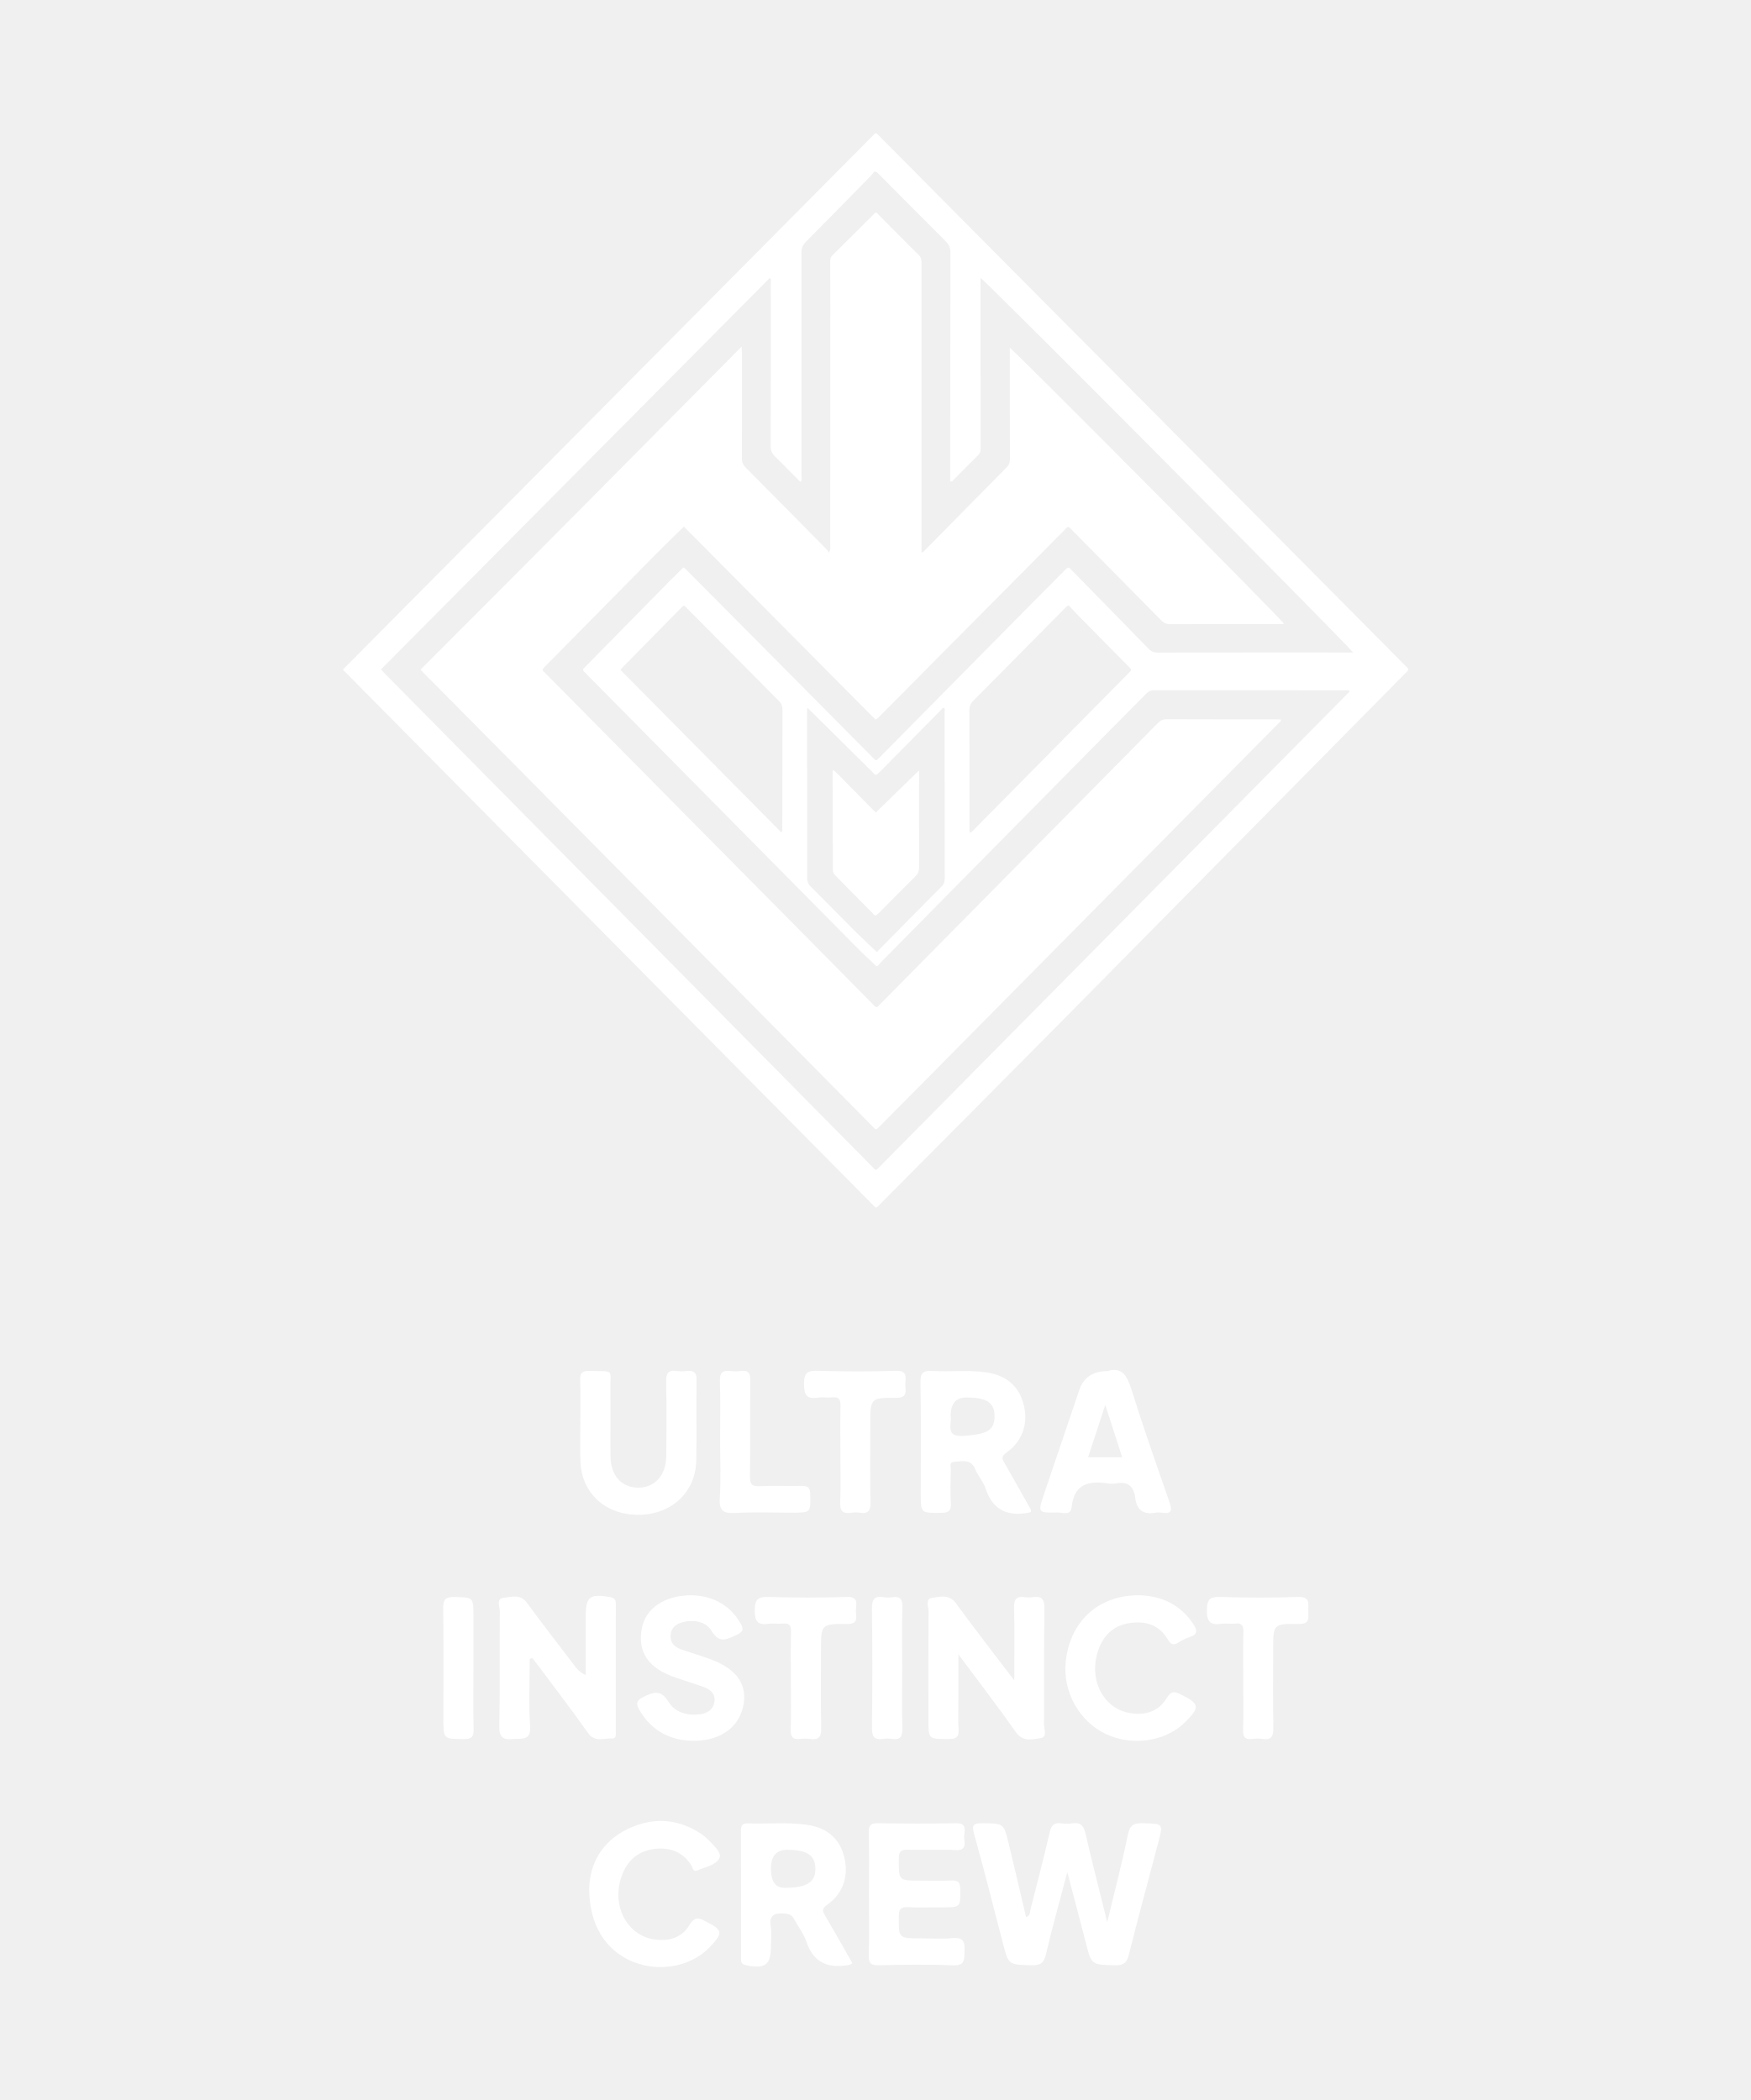
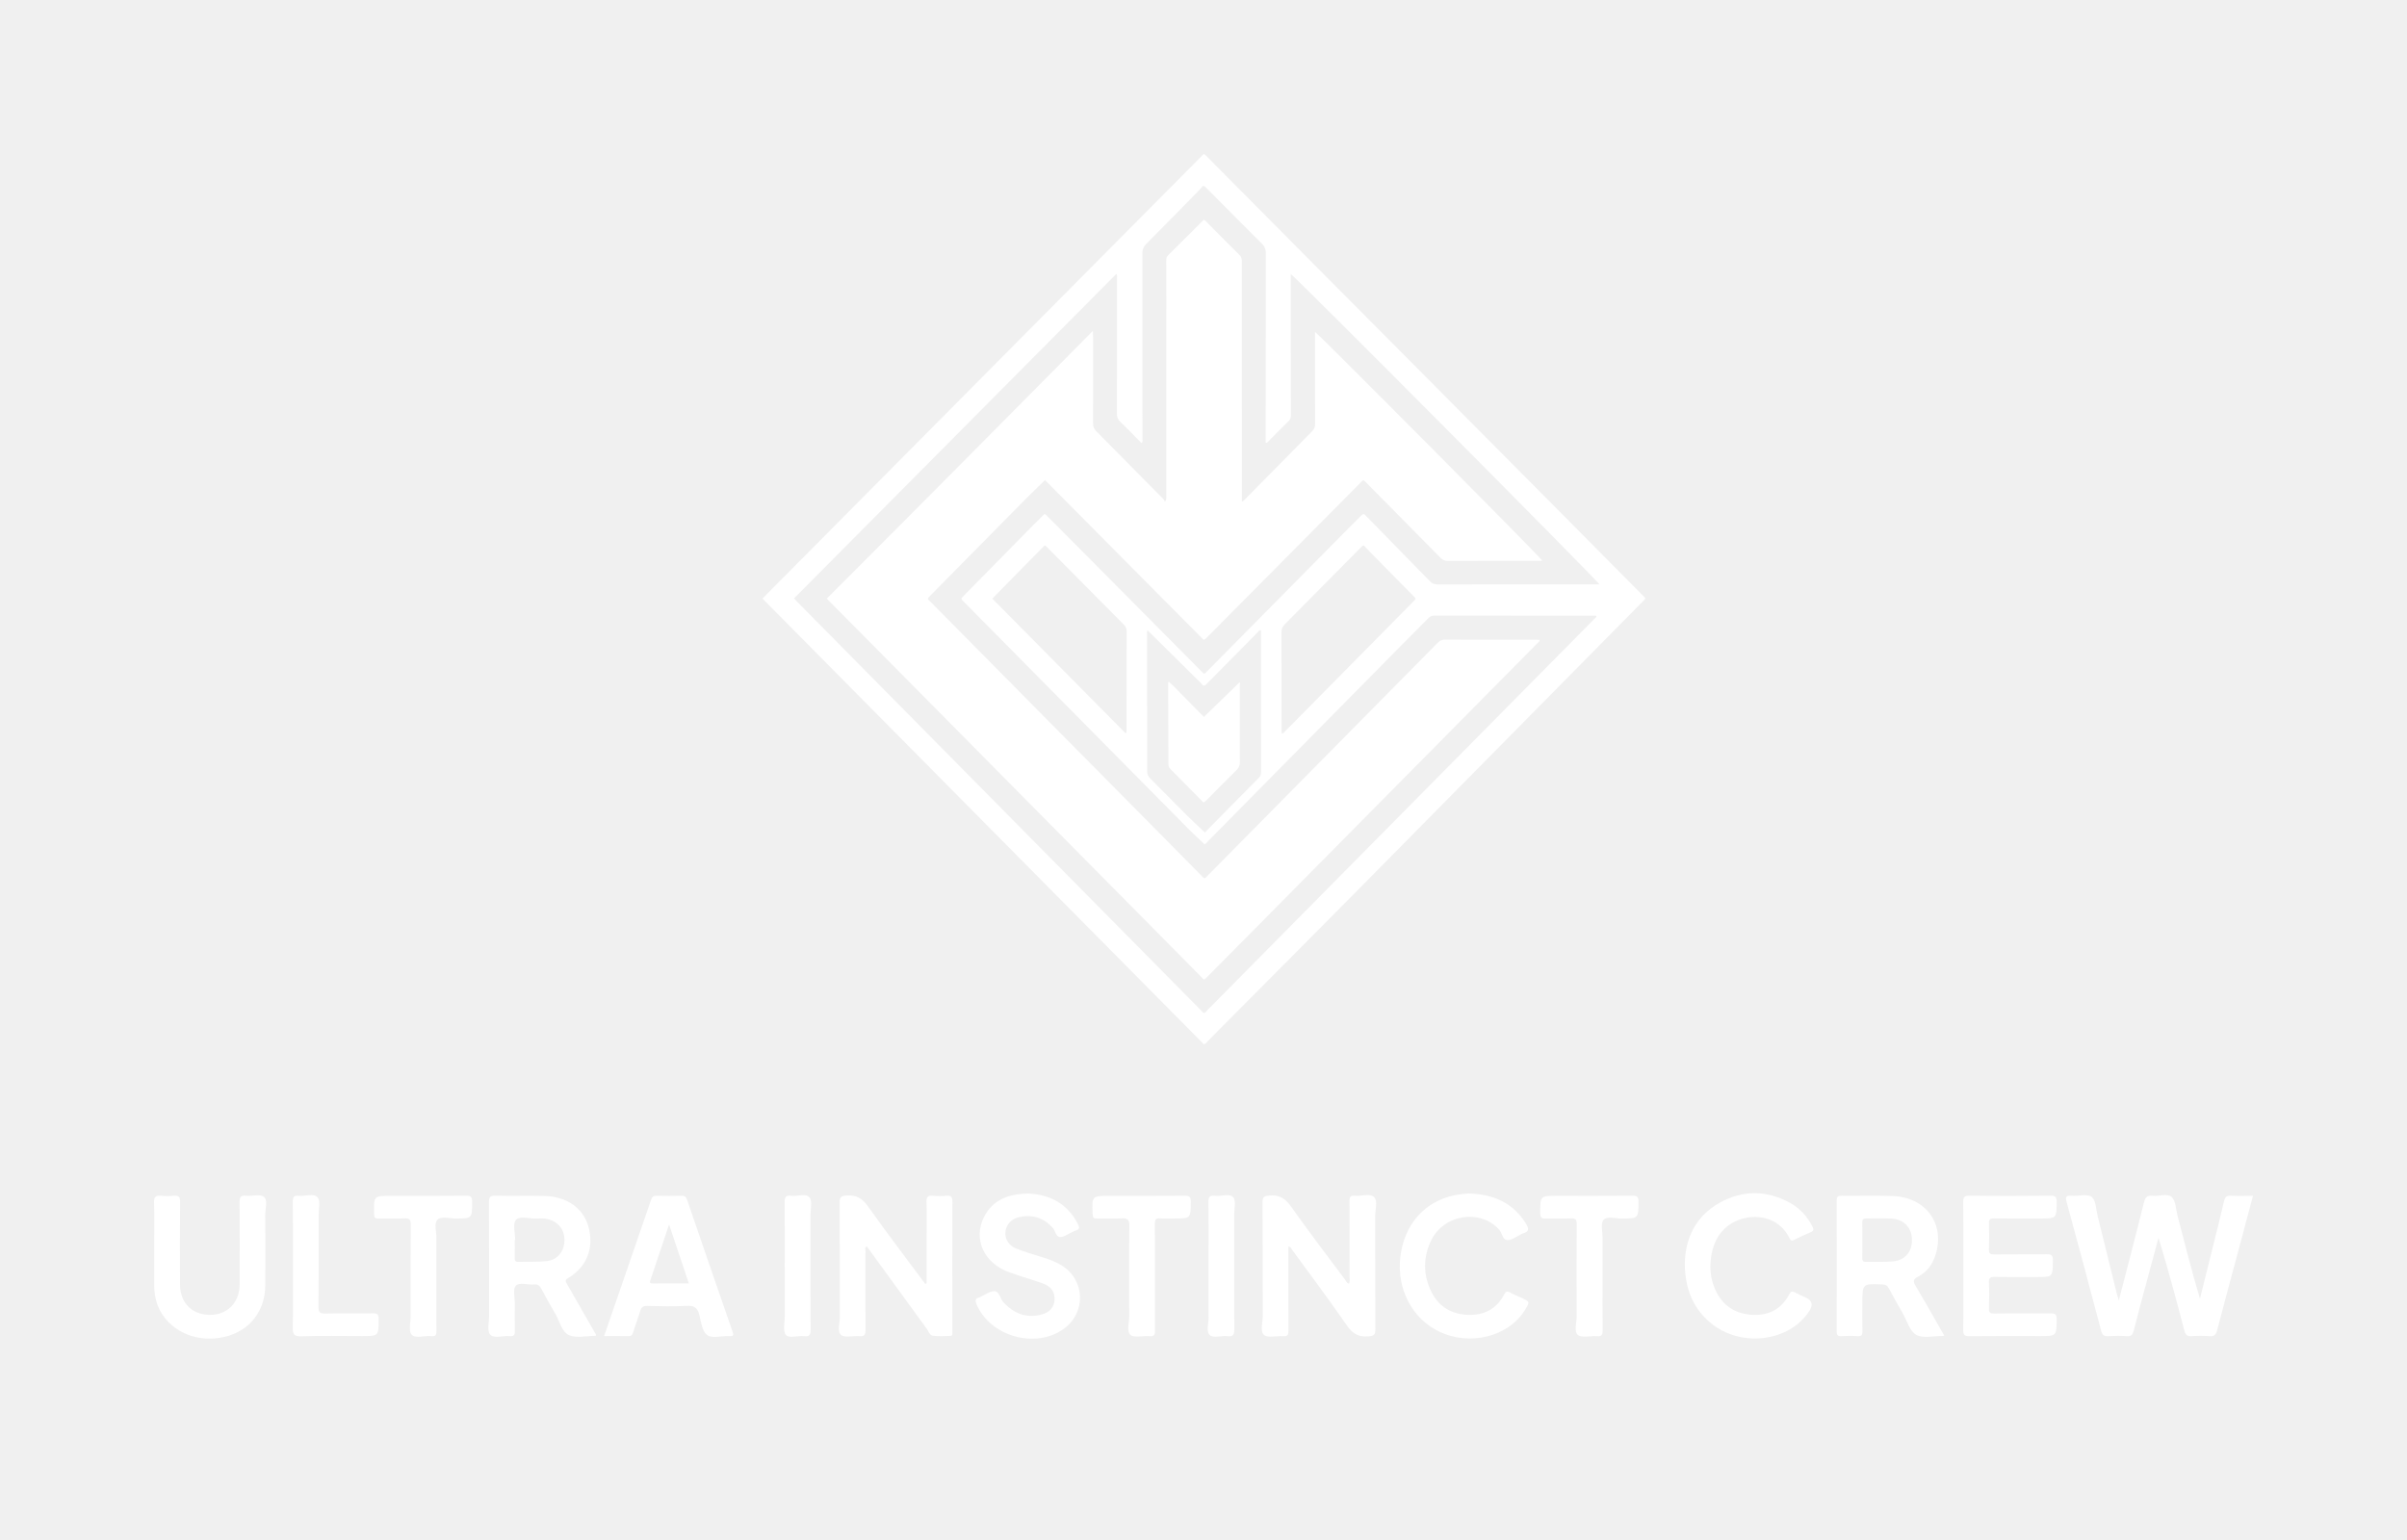
- <svg xmlns="http://www.w3.org/2000/svg" id="Ebene_1" viewBox="0 0 1000 1200">
+ <svg xmlns="http://www.w3.org/2000/svg" id="Ebene_1" viewBox="0 0 1000 640">
  <defs>
    <style>.cls-1{fill:#ffffff;stroke-width:0px;}</style>
  </defs>
-   <g id="Crest" transform="translate(161.28 39.332) scale(1.46)">
+   <g id="UIC-Crest" transform="translate(295.926 41.908) scale(0.87963)">
    <path class="cls-1" d="M232.184,445.745c-69.431-70.136-138.874-140.285-208.483-210.601C93.199,165.101,162.655,95.1,232.095,25.115c.854.325,1.319,1.006,1.875,1.565,15.938,16.052,31.861,32.12,47.802,48.169,15.547,15.652,31.117,31.281,46.665,46.932,24.674,24.838,49.34,49.684,74.004,74.532,12.22,12.311,24.432,24.63,36.64,36.953,2.082,2.102,2.034,1.584.034,3.611-44.582,45.174-89.146,90.366-133.761,135.508-21.296,21.548-42.69,43-64.037,64.497-2.422,2.439-4.819,4.903-7.251,7.331-.553.552-.994,1.263-1.882,1.532ZM156.88,195.203c.613.103.876.54,1.207.872,7.895,7.931,15.791,15.862,23.674,23.805,16.386,16.511,32.763,33.029,49.147,49.542,1.408,1.419,1.192,1.787,2.902-.002.055-.058.11-.116.166-.173,20.788-21.04,41.574-42.082,62.367-63.118,3.372-3.411,6.799-6.768,10.144-10.205.791-.812,1.357-.981,2.089-.034.291.377.665.689,1.001,1.032,9.791,10.005,19.598,19.995,29.35,30.038,1.031,1.061,2.042,1.507,3.531,1.504,24.846-.044,49.693-.029,74.539-.027.597,0,1.194,0,1.998,0-3.253-4.216-143.665-145.427-145.784-146.609,0,.699,0,1.318,0,1.937,0,11.438-.004,22.877.003,34.315.006,10.078.025,20.157.043,30.235.002,1.04-.01,1.954-.903,2.819-3.329,3.224-6.543,6.568-9.813,9.854-.254.256-.461.677-1.193.488,0-.691,0-1.459,0-2.227.015-29.116.015-58.231.082-87.347.004-1.827-.538-3.113-1.823-4.393-8.781-8.742-17.489-17.556-26.229-26.34-.376-.378-.66-.915-1.711-.972-.388.467-.904,1.188-1.518,1.813-8.394,8.563-16.773,17.141-25.235,25.636-1.29,1.295-1.792,2.578-1.789,4.388.055,29.195.048,58.391.035,87.587,0,.647.323,1.403-.433,2.07-3.347-3.377-6.616-6.774-10.006-10.044-1.191-1.149-1.627-2.319-1.622-3.971.059-21.197.047-42.394.034-63.59,0-.728.27-1.539-.301-2.317-50.787,51.146-101.465,102.183-152.201,153.278.583.65.982,1.135,1.422,1.581,12.582,12.74,25.169,25.477,37.754,38.214,50.905,51.518,101.81,103.036,152.717,154.553,2.006,2.03,1.472,2.073,3.56-.038,60.817-61.502,121.632-123.006,182.442-184.515.413-.418.991-.754,1.119-1.486-.35-.054-.572-.119-.795-.119-25.326-.004-50.652.005-75.978-.029-1.166-.002-1.915.441-2.682,1.218-4.658,4.725-9.367,9.399-14.028,14.122-29.928,30.327-59.847,60.663-89.779,90.985-.66.669-1.205,1.499-1.833,1.741-2.489-2.356-4.929-4.537-7.226-6.859-32.381-32.736-64.743-65.49-97.11-98.241-3.315-3.355-6.614-6.725-9.951-10.058-.621-.62-.819-1.104-.055-1.719.309-.249.559-.569.839-.854,10.815-11.003,21.627-22.008,32.449-33.004,1.785-1.813,3.613-3.585,5.383-5.338ZM269.111,298.987c.912-.367,1.361-1.055,1.912-1.609,3.832-3.856,7.646-7.728,11.466-11.596,16.121-16.324,32.242-32.648,48.362-48.973,1.757-1.779,1.666-1.479.058-3.11-6.342-6.432-12.693-12.856-19.03-19.294-1.451-1.474-2.857-2.992-4.212-4.414-.961.424-1.375,1.038-1.875,1.544-11.804,11.937-23.586,23.895-35.423,35.798-1.107,1.113-1.541,2.221-1.536,3.774.054,15.277.036,30.555.052,45.833,0,.615-.16,1.256.227,2.047ZM132.27,235.197c21.149,21.375,42.067,42.515,63,63.671.525-.584.374-1.079.375-1.529.019-15.585.013-31.169.063-46.754.004-1.325-.472-2.245-1.363-3.143-11.929-12.018-23.834-24.059-35.755-36.084-1.55-1.563-1.274-1.677-2.907-.018-6.781,6.886-13.556,13.778-20.33,20.671-1,1.018-1.985,2.051-3.081,3.186ZM205.581,250.15c-.404.488-.233,1.063-.232,1.59.012,21.665.047,43.33.034,64.994,0,1.389.424,2.371,1.405,3.348,5.772,5.752,11.457,11.592,17.224,17.349,2.761,2.756,5.638,5.394,8.628,8.244.176-.019.442-.457.77-.789,8.247-8.362,16.47-16.747,24.758-25.068.917-.921,1.024-1.873,1.023-3.009-.016-21.745-.016-43.49-.04-65.234,0-.498.296-1.113-.309-1.523-.75.216-1.112.88-1.601,1.375-7.582,7.671-15.153,15.354-22.728,23.032-.449.455-.917.89-1.371,1.34-.628.621-1.21.679-1.785-.085-.239-.317-.541-.587-.825-.868-8.285-8.201-16.571-16.402-24.95-24.694Z" />
    <path class="cls-1" d="M391.919,217.142c-.593.355-1.237.165-1.838.166-14.222.017-28.444-.01-42.666.057-1.507.007-2.498-.485-3.518-1.522-11.492-11.684-23.023-23.33-34.552-34.978-2.125-2.147-1.634-2.023-3.588-.054-23.878,24.059-47.744,48.131-71.619,72.193-.557.561-1.035,1.223-2.034,1.7-24.965-25.156-49.987-50.369-74.956-75.529-3.312,3.24-6.496,6.266-9.582,9.388-14.726,14.895-29.427,29.815-44.135,44.727-2.219,2.25-1.948,1.778.062,3.812,19.837,20.072,39.679,40.139,59.527,60.2,15.855,16.026,31.722,32.04,47.577,48.066,6.69,6.763,13.36,13.547,20.047,20.313.555.561,1.017,1.235,1.764,1.596.63-.053.921-.576,1.291-.951,36.301-36.734,72.599-73.473,108.873-110.234,1.016-1.03,1.998-1.555,3.517-1.548,14.222.068,28.444.042,42.666.05.682,0,1.364.065,2.078.101-.108.784-.634,1.059-1.001,1.43-43.955,44.457-87.916,88.908-131.881,133.356-7.871,7.957-15.757,15.899-23.636,23.848-.169.17-.339.339-.509.508-1.792,1.778-1.459,1.488-2.899.041-2.763-2.777-5.503-5.577-8.258-8.362-43.802-44.271-87.602-88.544-131.408-132.811-12.034-12.16-24.084-24.305-36.125-36.458-.281-.283-.547-.58-1.026-1.09,41.899-41.891,83.586-83.973,125.635-126.432.06,1.305.125,2.065.126,2.825.009,13.599.036,27.198-.025,40.797-.007,1.579.468,2.681,1.559,3.779,10.597,10.658,21.153,21.357,31.707,32.058.273.277.397.703.693,1.249.889-1.234.616-2.122.617-2.925.024-31.118.029-62.235.032-93.353,0-5.84-.015-11.679-.036-17.518-.004-.973.041-1.838.832-2.619,5.632-5.556,11.221-11.155,16.884-16.802.631.067.971.644,1.392,1.067,5.185,5.215,10.324,10.477,15.565,15.636,1.013.997,1.035,2.045,1.035,3.245-.004,17.519,0,35.037.003,52.556.005,19.279.012,38.557.018,57.836,0,.86,0,1.72,0,2.801.828-.278,1.189-.806,1.602-1.226,10.55-10.703,21.08-21.427,31.66-32.101.989-.998,1.329-1.995,1.324-3.368-.05-13.679-.036-27.358-.04-41.037,0-.784,0-1.567,0-2.425,1.913,1.113,105.824,105.73,107.25,107.941Z" />
    <path class="cls-1" d="M231.946,331.452c-5.19-5.26-10.34-10.501-15.525-15.708-.666-.669-.993-1.331-.994-2.296-.018-12.87-.073-25.739-.114-38.609,0-.061.072-.122.239-.39,2.086,1.567,3.708,3.582,5.534,5.368,1.884,1.843,3.703,3.753,5.554,5.63,1.838,1.862,3.681,3.719,5.565,5.622,5.684-5.523,11.257-10.94,16.849-16.374.29.502.099,1.144.099,1.745.008,11.991-.03,23.981.024,35.972.007,1.563-.446,2.662-1.559,3.755-4.56,4.477-9.023,9.052-13.535,13.579-.557.559-1.037,1.221-2.137,1.707Z" />
  </g>
-   <g id="Wordmark-ULTRA" transform="translate(-437.642 605.888) scale(1.44)">
-     <path class="cls-1" d="M712.924,179.22c-.317.123-.45.197-.593.226-8.572,1.731-14.614-.863-17.463-9.676-.849-2.626-2.964-4.821-4.004-7.412-1.747-4.354-5.297-3.176-8.429-3.028-2.002.094-1.3,1.987-1.32,3.157-.077,4.481-.19,8.971.025,13.443.139,2.89-.92,3.612-3.699,3.646-8.25.102-8.248.226-8.248-7.928,0-14.608.156-29.22-.105-43.824-.069-3.884,1.115-4.8,4.746-4.566,6.955.449,13.957-.417,20.911.513,7.372.986,12.796,4.56,15.028,11.902,2.358,7.757.094,15.278-6.456,19.891-2.527,1.779-1.693,2.855-.669,4.639,3.461,6.029,6.858,12.096,10.269,18.153.068.12.008.312.008.863ZM681.067,141.124c.531,3.398-2.339,8.455,5.25,7.899,8.955-.657,12.046-1.991,12.166-7.504.122-5.597-2.965-7.718-11.236-7.72q-6.169-.002-6.18,7.325Z" />
-     <path class="cls-1" d="M743.35,123.327c5.502-1.76,7.671,1.633,9.402,7.168,4.689,14.994,9.915,29.822,15.072,44.666,1.098,3.16,1.233,5.032-2.956,4.361-.81-.13-1.683-.146-2.486.003-4.795.887-7.508-1.035-8.084-5.877-.55-4.627-2.954-6.675-7.689-5.734-.959.191-2.008.154-2.983.008-7.622-1.141-13.594-.035-14.55,9.385-.361,3.559-3.642,2.096-5.681,2.138-7.775.159-7.78.07-5.294-7.277,4.666-13.787,9.338-27.571,14.004-41.358q2.532-7.481,11.247-7.482ZM742.405,136.738c-2.502,7.639-4.621,14.108-6.814,20.805h13.53c-2.16-6.692-4.222-13.079-6.715-20.805Z" />
-     <path class="cls-1" d="M534.145,143.144c0-5.315.165-10.637-.064-15.941-.13-3.009.682-4.06,3.853-3.953,10.088.34,8.003-1.112,8.144,8.119.132,8.634-.042,17.273.054,25.908.083,7.478,4.306,12.187,10.799,12.31,6.614.125,11.219-4.803,11.31-12.442.117-9.798.164-19.6-.042-29.395-.07-3.338.651-5.022,4.308-4.462,1.3.199,2.667.143,3.984.009,2.705-.276,3.817.583,3.77,3.554-.168,10.627.087,21.261-.109,31.886-.235,12.733-9.944,21.676-23.114,21.62-13.095-.055-22.411-8.655-22.846-21.269-.183-5.308-.03-10.628-.03-15.943h-.016Z" />
-     <path class="cls-1" d="M637.318,156.31c0-6.308-.125-12.62.058-18.924.078-2.704-.541-3.986-3.492-3.618-1.801.224-3.689-.193-5.473.088-4.341.684-5.489-.874-5.526-5.289-.037-4.532,1.3-5.493,5.577-5.359,10.296.324,20.616.322,30.913.011,4.952-.149,3.661,3.004,3.719,5.563.056,2.5.954,5.169-3.603,5.146-10.307-.052-10.308.209-10.308,10.553s-.124,20.588.073,30.877c.062,3.221-.77,4.664-4.125,4.183-1.14-.164-2.347-.175-3.483.002-3.481.54-4.577-.78-4.411-4.312.295-6.295.083-12.613.083-18.921Z" />
-     <path class="cls-1" d="M589.598,150.85c0-7.81.176-15.626-.082-23.427-.112-3.364.973-4.539,4.207-4.139,1.311.162,2.681.18,3.986-.004,3.124-.44,3.921.836,3.881,3.88-.166,12.627.023,25.258-.138,37.885-.038,2.961.563,4.121,3.786,3.958,5.477-.277,10.979,0,16.468-.111,2.339-.047,3.563.281,3.636,3.16.189,7.472.358,7.468-7.297,7.468-7.488,0-14.991-.296-22.457.108-4.668.253-6.43-.814-6.114-5.854.477-7.614.124-15.28.125-22.924Z" />
-   </g>
-   <g id="Wordmark-INSTINCT" transform="translate(-516.64 605.888) scale(1.44)">
-     <path class="cls-1" d="M568.934,237.512c0,8.863-.445,17.755.154,26.577.411,6.063-3.11,4.919-6.684,5.255-4.32.406-5.639-.834-5.541-5.368.325-15.106.063-30.223.201-45.335.017-1.837-1.594-5.05,1.583-5.36,2.993-.292,6.52-1.624,9.116,1.918,6.182,8.435,12.601,16.697,18.94,25.016,1.051,1.379,2.18,2.697,4.435,3.755v-23.075c0-8.129,1.59-9.318,9.801-7.866,2.16.382,2.142,1.59,2.141,3.145-.009,16.607.002,33.215-.021,49.822-.002,1.237.418,3.208-1.456,3.108-3.231-.172-6.815,1.664-9.52-2.149-6.243-8.798-12.796-17.375-19.233-26.035-.932-1.254-1.915-2.47-2.874-3.704l-1.041.297Z" />
-     <path class="cls-1" d="M761.163,246.07c0-10.456.149-19.531-.077-28.597-.084-3.367.684-5.008,4.306-4.42.972.158,2.01.149,2.986.001,3.626-.548,4.817.692,4.754,4.558-.248,15.273-.046,30.553-.173,45.829-.016,1.896,1.486,5.113-1.331,5.533-3.27.488-7.001,1.649-9.834-2.381-7.051-10.031-14.542-19.752-22.795-30.861v17.253c0,4.151-.2,8.315.065,12.45.202,3.158-.959,3.902-3.967,3.895-7.989-.018-7.989.128-7.989-7.697,0-14.281-.064-28.562.077-42.842.018-1.867-1.564-5.077,1.365-5.471,3.116-.42,6.742-1.608,9.476,2.146,7.23,9.928,14.792,19.614,23.139,30.604Z" />
-     <path class="cls-1" d="M633.062,212.273c7.893.227,14.816,3.312,19.355,10.901,1.367,2.286,1.498,3.554-1.379,4.83-3.859,1.711-6.825,3.722-9.98-1.617-2.17-3.671-6.836-4.489-11.222-3.485-2.799.64-4.904,2.285-5.024,5.388-.111,2.848,1.594,4.593,4.202,5.479,3.448,1.172,6.912,2.299,10.366,3.453,10.836,3.62,15.686,9.625,14.472,17.908-1.289,8.791-8.394,14.614-18.973,14.887-9.668.249-17.374-3.592-22.421-12.173-1.486-2.525-1.253-3.83,1.63-5.238,4.065-1.987,6.921-2.927,9.927,1.985,2.536,4.144,7.329,5.553,12.309,4.939,3.019-.373,5.488-1.816,5.909-5.098.407-3.183-1.756-4.84-4.431-5.796-3.739-1.337-7.548-2.481-11.297-3.791-10.527-3.681-14.758-9.901-13.14-19.223,1.392-8.02,8.994-13.341,19.699-13.347Z" />
-     <path class="cls-1" d="M810.562,212.273c8.611.182,16.384,3.414,21.684,11.53,1.558,2.385,1.752,4.085-1.501,5.067-1.567.473-3.072,1.285-4.463,2.167-2.007,1.272-3.036.762-4.226-1.255-3.352-5.684-8.616-7.381-14.939-6.492-6.442.906-10.478,4.715-12.569,10.636-4.135,11.711,1.857,23.472,12.813,25.158,5.894.907,11.152-.741,14.248-5.963,1.834-3.093,3.294-2.625,5.812-1.385,7.233,3.563,7.494,4.964,1.602,10.851-7.739,7.732-20.986,9.734-31.512,4.762-10.584-5-17.16-16.804-15.943-28.616,1.647-15.981,12.808-26.438,28.993-26.459Z" />
-     <path class="cls-1" d="M672.531,246.244c0-6.469-.121-12.942.059-19.406.073-2.61-.683-3.604-3.326-3.314-1.805.198-3.683-.183-5.47.082-4.271.632-5.58-.755-5.586-5.285-.006-4.568,1.367-5.493,5.622-5.363,10.288.313,20.6.337,30.887.002,5.086-.165,3.556,3.108,3.62,5.576.062,2.398,1.17,5.193-3.496,5.148-10.357-.099-10.359.171-10.359,10.495,0,10.284-.155,20.572.085,30.851.083,3.546-1.048,4.749-4.444,4.27-1.303-.184-2.668-.158-3.979-.004-2.846.334-3.748-.817-3.669-3.645.181-6.464.057-12.937.057-19.406Z" />
-     <path class="cls-1" d="M852.005,246.33c0-6.474-.093-12.951.048-19.422.053-2.441-.412-3.741-3.212-3.39-1.8.225-3.684-.176-5.474.085-4.437.648-5.876-.863-5.783-5.519.083-4.187,1.173-5.251,5.294-5.125,10.297.315,20.618.353,30.912-.008,4.682-.164,4.073,2.505,4.015,5.31-.055,2.658,1.004,5.513-3.858,5.424-10.073-.184-10.078.108-10.078,10.278,0,10.293-.132,20.588.075,30.876.068,3.385-.739,4.995-4.358,4.457-1.301-.193-2.673-.169-3.981-.003-2.797.356-3.759-.646-3.665-3.543.209-6.468.065-12.947.065-19.421Z" />
-     <path class="cls-1" d="M716.706,241.286c0,7.954-.134,15.912.065,23.861.08,3.207-.8,4.656-4.158,4.128-1.133-.178-2.34-.171-3.476-.002-3.489.521-4.473-.867-4.433-4.351.181-15.741.201-31.486-.011-47.226-.05-3.705.888-5.25,4.671-4.635,1.132.184,2.337.16,3.476.003,3.064-.421,4.013.774,3.935,3.864-.206,8.115-.07,16.238-.07,24.358Z" />
-     <path class="cls-1" d="M546.594,241.061c0,8.127-.134,16.258.069,24.38.076,3.051-.786,3.932-3.886,3.906-8.091-.068-8.092.098-8.092-8.17,0-14.596.117-29.194-.084-43.787-.049-3.554,1.035-4.478,4.478-4.403,7.511.163,7.515-.02,7.515,7.673,0,6.8,0,13.601,0,20.401Z" />
-   </g>
-   <g id="Wordmark-CREW" transform="translate(-431.248 605.888) scale(1.44)">
-     <path class="cls-1" d="M738.739,342.025c2.997-12.491,5.915-23.55,8.191-34.738.794-3.906,2.439-4.626,5.949-4.537,8.087.204,8.119.056,6.112,7.68-3.879,14.74-7.919,29.44-11.596,44.23-.832,3.346-1.985,4.547-5.568,4.452-9.312-.247-9.285-.055-11.562-8.888-2.302-8.93-4.676-17.841-7.363-28.076-3.112,11.813-6.029,22.146-8.474,32.589-.808,3.45-2.142,4.454-5.631,4.367-9.214-.229-9.189-.054-11.5-8.958-3.746-14.433-7.399-28.893-11.4-43.256-1.014-3.643-.065-4.16,3.275-4.135,8.489.064,8.523-.08,10.495,8.129,2.321,9.665,4.577,19.347,6.875,29.08,1.723-.411,1.483-1.9,1.775-3.058,2.554-10.122,5.218-20.219,7.566-30.389.639-2.766,1.582-4.138,4.557-3.73,1.47.202,3.019.22,4.483-.002,3.39-.514,4.52,1.144,5.231,4.214,2.613,11.286,5.494,22.511,8.587,35.027Z" />
-     <path class="cls-1" d="M637.646,358.289c-.751.465-.867.587-1.002.614-8.278,1.637-14.374-.503-17.277-9.228-1.028-3.089-3.211-5.783-4.738-8.723-.768-1.478-1.725-2.142-3.451-2.311-4.047-.397-6.769.145-5.911,5.298.404,2.425.069,4.973.069,7.466,0,7.646-2.298,9.311-10.048,7.65-1.943-.416-1.829-1.548-1.829-2.872-.005-16.782.02-33.564-.034-50.345-.007-1.993.364-3.126,2.691-3.034,7.804.308,15.639-.558,23.422.549,7.193,1.023,12.459,4.66,14.583,11.783,2.369,7.944.066,15.395-6.415,19.919-2.382,1.663-1.884,2.648-.781,4.523,3.6,6.119,7.07,12.315,10.722,18.713ZM605.327,320.762q0,7.609,5.313,7.612c8.952.005,12.443-2.191,12.315-7.748-.12-5.202-3.363-7.331-11.173-7.334q-6.455-.003-6.455,7.47Z" />
-     <path class="cls-1" d="M644.218,330.817c0-8.133.107-16.267-.059-24.397-.057-2.782.71-3.718,3.596-3.672,10.301.162,20.609.196,30.909.008,5.201-.095,3.072,3.577,3.326,5.893.262,2.382.807,4.994-3.437,4.756-6.295-.354-12.63.056-18.938-.157-2.88-.097-3.548.854-3.557,3.616-.028,8.66-.153,8.66,8.429,8.66,4.155,0,8.316.136,12.462-.05,2.537-.114,3.418.575,3.466,3.274.131,7.379.277,7.377-7.289,7.377-4.487,0-8.982.161-13.459-.058-2.816-.138-3.598.759-3.613,3.577-.048,8.785-.178,8.784,8.802,8.784,4.155,0,8.342.322,12.455-.089,4.226-.423,5.011,1.349,4.827,5.058-.163,3.303.37,5.979-4.678,5.753-9.785-.439-19.607-.253-29.408-.055-3.079.062-3.986-.799-3.907-3.881.209-8.127.071-16.263.071-24.396Z" />
-     <path class="cls-1" d="M533.244,328.378c.27-9.225,4.769-18.281,15.215-23.321,9.954-4.803,19.934-4.285,29.31,1.989,1.095.733,2.095,1.642,3.022,2.584,1.99,2.024,5.066,4.936,4.108,6.911-1.412,2.912-5.676,3.571-8.827,4.964-1.651.73-1.768-1.142-2.294-1.98-3.276-5.215-8.076-7.16-14.013-6.641-6.394.559-10.83,3.942-13.249,9.811-4.945,11.999,1.327,24.737,12.928,26.224,5.499.705,10.606-.816,13.459-5.639,2.061-3.484,3.655-3.076,6.573-1.581,6.775,3.471,7.017,4.5,1.53,10.254-7.324,7.678-19.917,10.05-30.48,5.741-10.819-4.414-17.459-14.85-17.282-29.316Z" />
+   <g id="UIC-Wordmark" transform="translate(64 495.875) scale(2.44924)">
+     <path class="cls-1" d="M333.275,18.202c1.496-5.791,2.929-11.228,4.28-16.685.222-.898.589-1.163,1.448-1.079,1.104.109,2.526-.444,3.242.214.695.639.699,2.043.977,3.119,1.217,4.708,2.422,9.419,3.818,14.139.726-2.922,1.452-5.843,2.177-8.766.643-2.595,1.312-5.184,1.906-7.791.166-.729.466-.962,1.2-.922,1.192.065,2.39.017,3.706.017-.616,2.324-1.201,4.553-1.797,6.779-1.435,5.356-2.891,10.706-4.294,16.071-.201.77-.532,1.012-1.303.956-.994-.072-2.001-.072-2.995,0-.802.058-1.07-.251-1.266-1.007-1.357-5.231-2.772-10.447-4.364-15.688-.676,2.509-1.356,5.018-2.028,7.528-.733,2.736-1.483,5.467-2.172,8.214-.173.691-.413,1.012-1.185.955-1.033-.077-2.079-.062-3.115-.004-.708.04-1.037-.169-1.227-.893-1.922-7.29-3.859-14.577-5.857-21.847-.278-1.011-.009-1.14.879-1.078,1.15.08,2.637-.365,3.367.203.73.568.729,2.1,1.008,3.219,1.089,4.375,2.162,8.754,3.243,13.131.075.305.174.605.351,1.214Z" />
+     <path class="cls-1" d="M131.049,15.321V7.092c0-1.879.049-3.76-.022-5.636-.033-.875.274-1.09,1.076-1.021.754.065,1.524.073,2.276-.002.86-.086,1.054.231,1.049,1.062-.035,6.516-.019,13.033-.019,19.549,0,.84.006,1.679-.003,2.519-.003.257.108.636-.31.648-.997.029-2.008.096-2.99-.029-.559-.071-.743-.779-1.064-1.218-3.385-4.634-6.756-9.28-10.146-13.943-.383.196-.221.508-.221.739-.01,4.478-.028,8.955.01,13.433.007.812-.182,1.136-1.039,1.061-1.066-.093-2.48.325-3.122-.216-.673-.567-.198-2.025-.201-3.091-.019-6.436.007-12.873-.028-19.31-.005-.888.152-1.163,1.141-1.24,1.709-.133,2.716.492,3.699,1.881,3.13,4.424,6.426,8.732,9.657,13.085.086-.014.172-.028.259-.042Z" />
+     <path class="cls-1" d="M192.409,9.054c0,.398,0,.778,0,1.157,0,4.358-.013,8.715.014,13.073.004.679-.08,1.035-.888.971-1.111-.088-2.569.357-3.253-.198-.716-.581-.215-2.096-.219-3.2-.021-6.436.009-12.873-.033-19.309-.006-.902.241-1.053,1.115-1.144,1.709-.177,2.729.462,3.71,1.851,2.972,4.206,6.103,8.299,9.182,12.429.175.235.255.586.639.657.239-.371.108-.772.109-1.146.012-4.278.025-8.555-.009-12.833-.006-.729.165-1,.923-.926,1.104.108,2.552-.448,3.234.21.689.663.203,2.117.206,3.222.019,6.396-.007,12.793.028,19.189.005.883-.163,1.147-1.136,1.233-1.708.151-2.724-.446-3.699-1.856-2.997-4.334-6.16-8.552-9.265-12.81-.15-.206-.205-.527-.658-.57Z" />
+     <path class="cls-1" d="M74.919,24.198c-1.558.003-3.267.445-4.535-.115-1.228-.542-1.576-2.372-2.32-3.629-.812-1.371-1.588-2.765-2.334-4.173-.288-.545-.587-.877-1.271-.802-1.062.117-2.482-.441-3.101.234-.524.572-.158,1.969-.165,3.001-.011,1.559-.037,3.119.013,4.676.023.696-.211.923-.879.854-1.137-.117-2.622.494-3.318-.258-.546-.589-.174-2.047-.175-3.119-.007-6.435.015-12.871-.024-19.306-.005-.878.178-1.16,1.105-1.137,2.756.071,5.515-.019,8.272.045,3.835.089,6.619,2.064,7.494,5.208.999,3.593-.248,6.822-3.452,8.727-.577.343-.44.557-.193.984,1.656,2.863,3.291,5.738,4.93,8.611.014.025-.015.076-.044.198ZM61.259,7.905c-.026,0-.052,0-.078,0,0,.999.013,1.998-.006,2.997-.009.458.044.769.627.75,1.595-.052,3.204.045,4.785-.127,1.847-.202,2.964-1.595,3.026-3.445.062-1.849-.987-3.21-2.789-3.67-.674-.172-1.353-.136-2.026-.108-1.18.049-2.761-.523-3.421.248-.569.664-.118,2.203-.118,3.356Z" />
+     <path class="cls-1" d="M303.67,24.172c-.198.039-.238.053-.277.053-1.516-.014-3.301.459-4.471-.186-1.104-.608-1.571-2.385-2.299-3.659-.811-1.419-1.613-2.844-2.389-4.283-.235-.436-.514-.6-1.023-.621-3.435-.143-3.435-.156-3.435,3.204,0,1.56-.027,3.12.013,4.678.016.635-.096.946-.827.894-.915-.065-1.84-.054-2.757-.002-.653.037-.787-.211-.785-.822.02-7.398.021-14.796-.002-22.194-.002-.653.21-.804.822-.797,2.878.031,5.76-.056,8.635.04,5.659.189,8.941,4.676,7.334,9.923-.501,1.637-1.458,2.97-2.971,3.75-.948.488-.856.875-.386,1.661,1.631,2.729,3.181,5.506,4.817,8.361ZM289.772,7.98c0,1,.015,1.999-.007,2.999-.01.435.086.682.584.671,1.557-.033,3.126.063,4.671-.09,2.07-.205,3.238-1.704,3.167-3.793-.066-1.945-1.412-3.35-3.431-3.455-1.435-.075-2.878-.003-4.316-.03-.525-.01-.696.177-.677.699.036.998.01,1.999.01,2.998Z" />
+     <path class="cls-1" d="M76.344,24.237c2.709-7.849,5.355-15.494,7.976-23.147.179-.522.439-.662.952-.651,1.398.029,2.798.03,4.197,0,.517-.011.763.138.941.659,2.553,7.47,5.128,14.932,7.72,22.389.202.58.149.827-.507.752-.039-.005-.08,0-.12,0-1.271-.058-2.843.492-3.727-.211-.815-.648-.994-2.189-1.284-3.378-.294-1.208-.866-1.61-2.135-1.537-2.231.129-4.476.069-6.713.017-.688-.016-.987.204-1.175.844-.36,1.223-.827,2.414-1.195,3.634-.14.466-.352.647-.835.639-1.314-.023-2.628-.008-4.095-.008ZM87.365,5.304c-1.102,3.285-2.125,6.345-3.157,9.402-.12.356-.179.608.344.605,2.01-.011,4.02-.005,6.16-.005-1.133-3.387-2.204-6.587-3.347-10.003Z" />
+     <path class="cls-1" d="M306.901,12.252c0-3.558.024-7.115-.018-10.672-.01-.828.099-1.171,1.073-1.158,4.595.062,9.192.051,13.787.005.823-.008.985.243.983,1.005-.007,2.863.02,2.863-2.82,2.863-2.598,0-5.196.022-7.793-.015-.678-.01-.894.18-.87.867.051,1.437.059,2.879-.002,4.316-.032.745.189.941.929.93,2.957-.043,5.915.014,8.872-.039.849-.015,1.061.233,1.052,1.066-.033,2.802.001,2.803-2.759,2.803-2.358,0-4.716.026-7.073-.016-.739-.013-1.067.118-1.022.962.076,1.435.061,2.879.003,4.315-.029.728.157.948.916.937,3.157-.047,6.314.002,9.471-.036.773-.009,1.116.1,1.105,1.01-.034,2.844.01,2.844-2.849,2.844-3.957,0-7.913-.026-11.869.02-.862.01-1.156-.154-1.14-1.094.063-3.636.026-7.275.026-10.912Z" />
+     <path class="cls-1" d="M.03,8.89c0-2.437.056-4.877-.027-7.311C-.032.581.312.349,1.209.436c.712.069,1.442.07,2.154,0,.843-.084,1.068.206,1.06,1.051-.043,4.675-.042,9.35-.013,14.024.02,3.25,2.225,5.292,5.444,5.121,2.724-.144,4.635-2.182,4.657-5.086.035-4.635.03-9.27-.007-13.905-.007-.864.1-1.329,1.131-1.211,1.021.116,2.405-.327,3.003.194.699.609.216,2.022.224,3.082.028,3.995.037,7.991.002,11.987-.038,4.354-2.686,7.675-6.844,8.671-4.507,1.079-8.953-.708-10.966-4.38C.281,18.572.032,17.059.03,15.483c-.003-2.198,0-4.395,0-6.593Z" />
+     <path class="cls-1" d="M148.319.061c3.688.18,6.603,1.713,8.379,5.145.291.562.339.94-.372,1.138-.228.064-.438.193-.657.289-.657.289-1.318.814-1.97.803-.737-.012-.784-1.034-1.241-1.544-1.529-1.704-3.4-2.312-5.614-1.857-1.382.284-2.274,1.236-2.427,2.475-.148,1.202.523,2.381,1.864,2.903,1.52.593,3.096,1.043,4.654,1.535,1.031.325,2.036.705,2.962,1.268,4.071,2.476,4.26,8.069.369,10.833-4.807,3.415-12.431,1.238-14.742-4.185-.283-.664-.246-1.035.5-1.191.038-.008.072-.033.109-.049.801-.356,1.608-1.006,2.403-.99.892.017.962,1.27,1.541,1.884,1.755,1.862,3.816,2.725,6.356,2.102,1.47-.361,2.253-1.279,2.314-2.537.064-1.324-.548-2.256-2.003-2.778-1.913-.686-3.881-1.221-5.786-1.927-4.206-1.558-6.045-5.609-4.188-9.314,1.529-3.051,4.303-3.949,7.549-4.005Z" />
+     <path class="cls-1" d="M259.657,11.941c.08-4.149,1.728-7.949,5.831-10.269,3.932-2.223,8.006-2.224,12.001-.037,1.688.924,2.939,2.301,3.82,4.023.259.506.199.76-.345.983-.921.379-1.821.812-2.713,1.256-.377.188-.577.257-.812-.228-1.528-3.151-4.662-3.997-7.304-3.501-3.107.583-5.254,2.744-5.9,5.991-.398,2.001-.328,3.985.448,5.888,1.086,2.663,3.055,4.247,5.944,4.55,2.992.314,5.336-.749,6.765-3.476.26-.497.463-.528.894-.308.639.326,1.295.619,1.945.923q1.511.707.596,2.169c-3.365,5.373-11.79,6.383-16.916,2.002-2.915-2.491-4.216-5.731-4.255-9.965Z" />
+     <path class="cls-1" d="M223.021.051c4.354.142,7.593,1.67,9.747,5.204.481.789.436,1.293-.519,1.552-.114.031-.222.09-.33.141-.758.358-1.503.976-2.275,1.01-.916.04-.936-1.17-1.463-1.758-3.208-3.578-9.444-2.639-11.581,1.876-1.353,2.858-1.336,5.837.078,8.681,1.239,2.492,3.364,3.766,6.161,3.879,2.777.112,4.89-.983,6.187-3.475.276-.53.513-.57.996-.306.629.343,1.3.608,1.951.911,1.415.656,1.416.663.573,2.044-2.768,4.534-9.35,6.184-14.587,3.656-4.582-2.211-7.198-7.263-6.555-12.658.655-5.49,4.062-9.384,9.209-10.468.894-.188,1.82-.221,2.407-.289Z" />
+     <path class="cls-1" d="M245.704,14.375c0,2.955-.023,5.911.016,8.866.01.739-.116,1.086-.955,1.016-1.108-.093-2.567.349-3.246-.207-.7-.572-.203-2.086-.208-3.186-.022-5.192-.025-10.384.007-15.576.005-.757-.143-1.055-.969-1.012-1.394.073-2.795-.016-4.191.035-.736.027-1.031-.116-1.028-.957.01-2.907-.028-2.908,2.897-2.908,4.233,0,8.465.02,12.698-.018.805-.007,1.092.154,1.081,1.032-.036,2.835.004,2.814-2.847,2.847-1.063.012-2.48-.475-3.088.224-.521.599-.16,1.979-.164,3.014-.009,2.276-.003,4.553-.003,6.829Z" />
+     <path class="cls-1" d="M47.888,14.309c0,2.999-.022,5.999.016,8.998.009.699-.102,1.035-.894.941-1.136-.135-2.624.482-3.322-.252-.546-.574-.163-2.047-.164-3.12-.006-5.159-.027-10.318.02-15.477.008-.893-.197-1.18-1.112-1.127-1.435.082-2.879-.011-4.317.037-.654.022-.779-.21-.791-.82-.064-3.038-.083-3.037,2.885-3.038,4.238,0,8.477.026,12.715-.022.861-.01,1.048.248,1.04,1.067-.029,2.797.004,2.782-2.752,2.805-1.069.009-2.464-.453-3.12.183-.66.639-.179,2.041-.194,3.107-.031,2.239-.009,4.479-.009,6.719Z" />
+     <path class="cls-1" d="M169.775,14.229c0,2.999-.017,5.999.013,8.998.007.702-.057,1.111-.932,1.028-1.103-.104-2.572.343-3.233-.216-.692-.586-.201-2.098-.206-3.204-.021-5.079-.055-10.158.025-15.236.018-1.175-.371-1.386-1.4-1.326-1.355.079-2.718-.004-4.077.031-.57.015-.728-.159-.753-.739-.133-3.117-.152-3.116,2.93-3.116,4.238,0,8.476.019,12.714-.018.777-.007,1.004.181,1,.986-.016,2.875.018,2.875-2.796,2.875-.8,0-1.604.056-2.398-.016-.784-.071-.913.247-.904.954.039,2.999.016,5.998.016,8.998Z" />
+     <path class="cls-1" d="M23.558,12.33c0-3.636.022-7.271-.018-10.906-.009-.779.186-1.079.99-.985,1.095.129,2.564-.474,3.197.251.542.622.184,2.049.186,3.12.008,5.154.033,10.308-.022,15.461-.01.974.284,1.171,1.19,1.151,2.675-.059,5.352.01,8.028-.041.8-.015.992.222.989,1.003-.01,2.855.021,2.855-2.811,2.855-3.435,0-6.872-.072-10.304.037-1.278.041-1.477-.375-1.452-1.52.076-3.474.027-6.951.027-10.426Z" />
+     <path class="cls-1" d="M106.977,12.304c0-3.556.028-7.113-.02-10.668-.012-.892.133-1.348,1.149-1.201,1.046.151,2.464-.461,3.066.262.518.622.171,1.982.172,3.015.006,6.473-.015,12.946.025,19.418.005.867-.15,1.234-1.09,1.125-1.064-.123-2.53.436-3.104-.213-.543-.613-.189-2.039-.193-3.108-.012-2.877-.004-5.754-.004-8.63Z" />
+     <path class="cls-1" d="M178.874,12.309c0-3.595.037-7.19-.026-10.783-.016-.932.26-1.191,1.133-1.084,1.054.129,2.475-.458,3.078.25.519.609.156,1.981.157,3.016.005,6.43-.017,12.861.024,19.291.006.937-.127,1.398-1.194,1.255-1.015-.136-2.371.418-2.99-.203-.62-.622-.167-1.968-.175-2.995-.024-2.915-.008-5.831-.008-8.747Z" />
  </g>
</svg>
